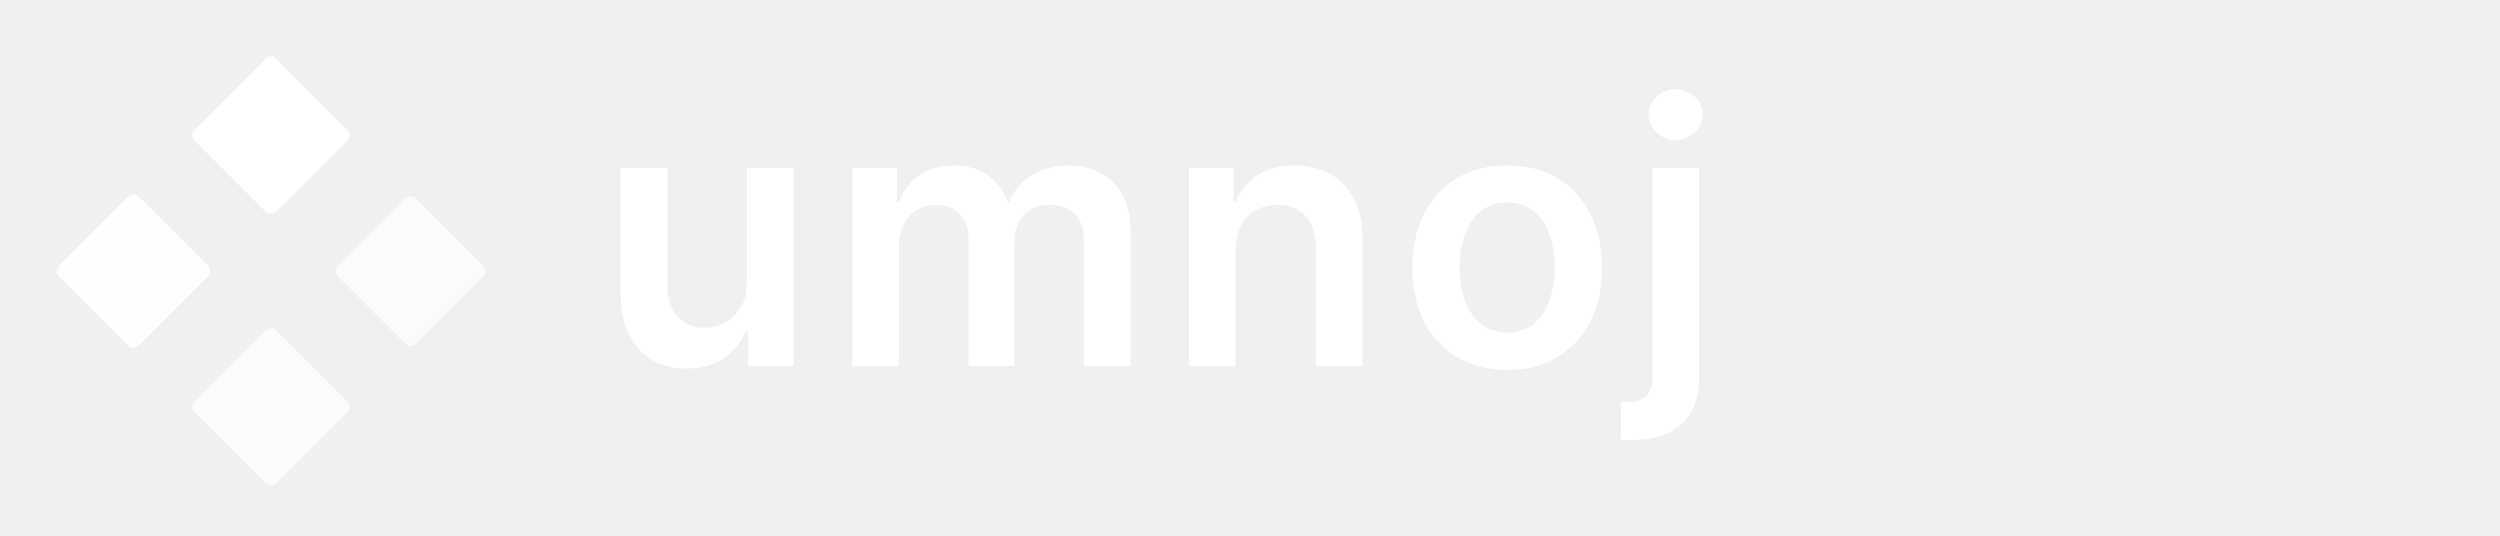
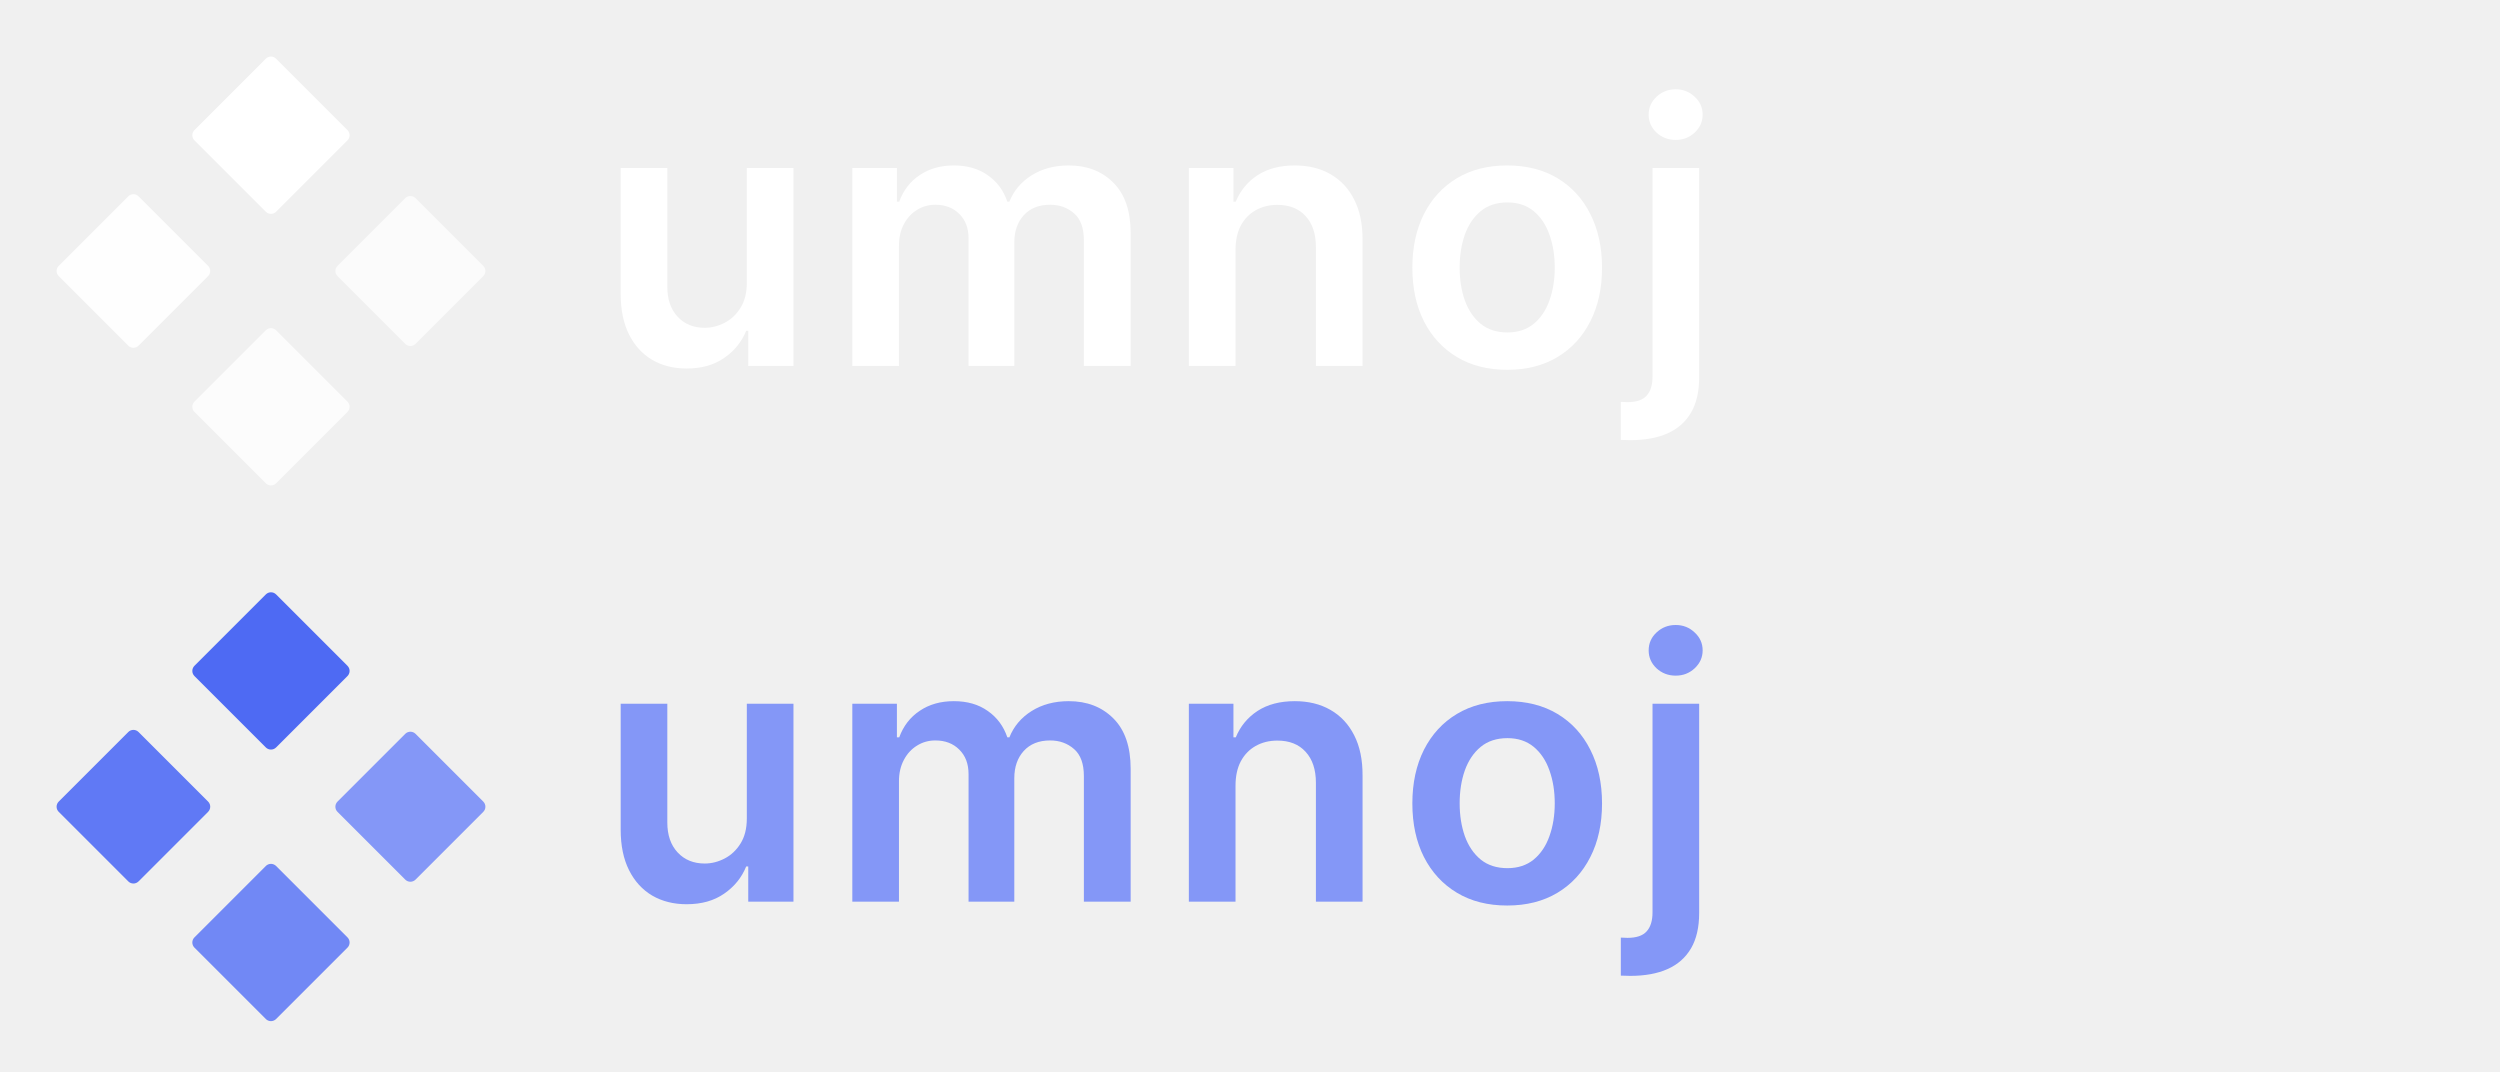
- <svg xmlns="http://www.w3.org/2000/svg" width="140" height="30" viewBox="0 0 140 30" fill="none">
+ <svg xmlns="http://www.w3.org/2000/svg" width="140" height="60" viewBox="0 0 140 60" fill="none">
+   <path d="M41.822 45.831V39.409H44.434V50.493H41.902V48.523H41.786C41.536 49.143 41.125 49.651 40.552 50.045C39.985 50.44 39.285 50.637 38.452 50.637C37.726 50.637 37.084 50.476 36.526 50.154C35.972 49.826 35.539 49.353 35.227 48.732C34.914 48.107 34.758 47.351 34.758 46.466V39.409H37.37V46.062C37.37 46.764 37.562 47.322 37.947 47.736C38.332 48.15 38.837 48.357 39.463 48.357C39.847 48.357 40.22 48.263 40.581 48.075C40.942 47.888 41.238 47.609 41.469 47.238C41.704 46.863 41.822 46.394 41.822 45.831Z" fill="#8497F7" />
+   <path d="M47.73 50.493V39.409H50.227V41.292H50.357C50.588 40.657 50.97 40.162 51.504 39.806C52.038 39.445 52.675 39.265 53.416 39.265C54.167 39.265 54.799 39.447 55.314 39.813C55.834 40.174 56.199 40.667 56.411 41.292H56.526C56.772 40.677 57.185 40.186 57.768 39.82C58.355 39.45 59.05 39.265 59.853 39.265C60.873 39.265 61.705 39.587 62.35 40.232C62.994 40.876 63.317 41.817 63.317 43.053V50.493H60.697V43.457C60.697 42.769 60.514 42.267 60.149 41.949C59.783 41.627 59.336 41.465 58.807 41.465C58.176 41.465 57.683 41.663 57.327 42.057C56.976 42.447 56.801 42.954 56.801 43.58V50.493H54.239V43.349C54.239 42.776 54.066 42.319 53.719 41.978C53.378 41.636 52.931 41.465 52.377 41.465C52.002 41.465 51.66 41.562 51.353 41.754C51.045 41.942 50.799 42.209 50.617 42.555C50.434 42.897 50.342 43.296 50.342 43.753V50.493H47.73Z" fill="#8497F7" />
+   <path d="M69.189 43.998V50.493H66.576V39.409H69.073V41.292H69.203C69.458 40.672 69.865 40.179 70.422 39.813C70.985 39.447 71.68 39.265 72.508 39.265C73.273 39.265 73.939 39.428 74.507 39.755C75.079 40.083 75.522 40.556 75.835 41.177C76.152 41.797 76.308 42.55 76.303 43.435V50.493H73.691V43.84C73.691 43.099 73.499 42.519 73.114 42.1C72.734 41.682 72.207 41.473 71.534 41.473C71.077 41.473 70.67 41.574 70.314 41.776C69.963 41.973 69.686 42.259 69.484 42.635C69.287 43.01 69.189 43.464 69.189 43.998Z" fill="#8497F7" />
+   <path d="M84.403 50.709C83.321 50.709 82.383 50.471 81.589 49.995C80.795 49.519 80.18 48.852 79.742 47.996C79.309 47.14 79.092 46.139 79.092 44.994C79.092 43.849 79.309 42.846 79.742 41.985C80.18 41.124 80.795 40.455 81.589 39.979C82.383 39.503 83.321 39.265 84.403 39.265C85.486 39.265 86.424 39.503 87.218 39.979C88.011 40.455 88.625 41.124 89.058 41.985C89.495 42.846 89.714 43.849 89.714 44.994C89.714 46.139 89.495 47.14 89.058 47.996C88.625 48.852 88.011 49.519 87.218 49.995C86.424 50.471 85.486 50.709 84.403 50.709ZM84.418 48.617C85.005 48.617 85.495 48.455 85.89 48.133C86.284 47.806 86.578 47.368 86.77 46.82C86.967 46.271 87.066 45.66 87.066 44.987C87.066 44.309 86.967 43.695 86.77 43.147C86.578 42.594 86.284 42.153 85.89 41.826C85.495 41.499 85.005 41.336 84.418 41.336C83.816 41.336 83.316 41.499 82.917 41.826C82.522 42.153 82.227 42.594 82.029 43.147C81.837 43.695 81.741 44.309 81.741 44.987C81.741 45.66 81.837 46.271 82.029 46.82C82.227 47.368 82.522 47.806 82.917 48.133C83.316 48.455 83.816 48.617 84.418 48.617Z" fill="#8497F7" />
+   <path d="M92.541 39.409H95.153V51.128C95.153 51.926 95.002 52.585 94.699 53.105C94.395 53.624 93.958 54.012 93.385 54.267C92.813 54.522 92.118 54.649 91.3 54.649C91.204 54.649 91.115 54.647 91.033 54.642C90.951 54.642 90.862 54.639 90.766 54.635V52.506C90.838 52.511 90.903 52.513 90.961 52.513C91.018 52.518 91.079 52.52 91.141 52.52C91.641 52.52 92 52.398 92.216 52.152C92.433 51.912 92.541 51.558 92.541 51.092V39.409ZM93.84 37.836C93.421 37.836 93.063 37.699 92.765 37.425C92.471 37.146 92.325 36.811 92.325 36.422C92.325 36.027 92.471 35.693 92.765 35.419C93.063 35.139 93.421 35 93.84 35C94.254 35 94.607 35.139 94.901 35.419C95.199 35.693 95.348 36.027 95.348 36.422C95.348 36.811 95.199 37.146 94.901 37.425C94.607 37.699 94.254 37.836 93.84 37.836Z" fill="#8497F7" />
+   <rect x="15.174" y="33" width="6.466" height="6.466" rx="0.406" transform="rotate(45 15.1738 33)" fill="#4E6AF3" />
+   <rect x="22.982" y="40.808" width="6.179" height="6.179" rx="0.406" transform="rotate(45 22.9824 40.8076)" fill="#8497F7" />
+   <rect x="15.174" y="48.208" width="6.466" height="6.466" rx="0.406" transform="rotate(45 15.1738 48.208)" fill="#7188F5" />
+   <rect x="7.471" y="40.705" width="6.322" height="6.322" rx="0.406" transform="rotate(45 7.4707 40.7051)" fill="#6079F5" />
  <path d="M41.822 15.831V9.409H44.434V20.493H41.902V18.523H41.786C41.536 19.143 41.125 19.651 40.552 20.045C39.985 20.44 39.285 20.637 38.452 20.637C37.726 20.637 37.084 20.476 36.526 20.154C35.972 19.826 35.539 19.353 35.227 18.732C34.914 18.107 34.758 17.351 34.758 16.466V9.409H37.37V16.062C37.37 16.765 37.562 17.323 37.947 17.736C38.332 18.15 38.837 18.357 39.463 18.357C39.847 18.357 40.22 18.263 40.581 18.075C40.942 17.888 41.238 17.609 41.469 17.238C41.704 16.863 41.822 16.394 41.822 15.831Z" fill="white" />
  <path d="M47.73 20.493V9.409H50.227V11.292H50.357C50.588 10.657 50.97 10.162 51.504 9.806C52.038 9.445 52.675 9.265 53.416 9.265C54.167 9.265 54.799 9.447 55.314 9.813C55.834 10.174 56.199 10.667 56.411 11.292H56.526C56.772 10.677 57.185 10.186 57.768 9.82C58.355 9.45 59.05 9.265 59.853 9.265C60.873 9.265 61.705 9.587 62.35 10.232C62.994 10.876 63.317 11.817 63.317 13.053V20.493H60.697V13.457C60.697 12.769 60.514 12.267 60.149 11.949C59.783 11.627 59.336 11.466 58.807 11.466C58.176 11.466 57.683 11.663 57.327 12.057C56.976 12.447 56.801 12.954 56.801 13.58V20.493H54.239V13.349C54.239 12.776 54.066 12.319 53.719 11.978C53.378 11.636 52.931 11.466 52.377 11.466C52.002 11.466 51.66 11.562 51.353 11.754C51.045 11.942 50.799 12.209 50.617 12.555C50.434 12.897 50.342 13.296 50.342 13.753V20.493H47.73Z" fill="white" />
  <path d="M69.189 13.998V20.493H66.576V9.409H69.073V11.292H69.203C69.458 10.672 69.865 10.179 70.422 9.813C70.985 9.447 71.68 9.265 72.508 9.265C73.273 9.265 73.939 9.428 74.507 9.755C75.079 10.082 75.522 10.556 75.835 11.177C76.152 11.797 76.308 12.55 76.303 13.435V20.493H73.691V13.84C73.691 13.099 73.499 12.519 73.114 12.101C72.734 11.682 72.207 11.473 71.534 11.473C71.077 11.473 70.67 11.574 70.314 11.776C69.963 11.973 69.686 12.259 69.484 12.634C69.287 13.01 69.189 13.464 69.189 13.998Z" fill="white" />
  <path d="M84.403 20.709C83.321 20.709 82.383 20.471 81.589 19.995C80.795 19.519 80.18 18.852 79.742 17.996C79.309 17.14 79.092 16.139 79.092 14.994C79.092 13.849 79.309 12.846 79.742 11.985C80.18 11.124 80.795 10.455 81.589 9.979C82.383 9.503 83.321 9.265 84.403 9.265C85.486 9.265 86.424 9.503 87.218 9.979C88.011 10.455 88.625 11.124 89.058 11.985C89.495 12.846 89.714 13.849 89.714 14.994C89.714 16.139 89.495 17.14 89.058 17.996C88.625 18.852 88.011 19.519 87.218 19.995C86.424 20.471 85.486 20.709 84.403 20.709ZM84.418 18.617C85.005 18.617 85.495 18.455 85.89 18.133C86.284 17.806 86.578 17.368 86.77 16.82C86.967 16.271 87.066 15.66 87.066 14.987C87.066 14.309 86.967 13.695 86.77 13.147C86.578 12.594 86.284 12.153 85.89 11.826C85.495 11.499 85.005 11.336 84.418 11.336C83.816 11.336 83.316 11.499 82.917 11.826C82.522 12.153 82.227 12.594 82.029 13.147C81.837 13.695 81.741 14.309 81.741 14.987C81.741 15.66 81.837 16.271 82.029 16.82C82.227 17.368 82.522 17.806 82.917 18.133C83.316 18.455 83.816 18.617 84.418 18.617Z" fill="white" />
  <path d="M92.541 9.409H95.153V21.128C95.153 21.926 95.002 22.585 94.699 23.105C94.395 23.624 93.958 24.012 93.385 24.267C92.813 24.522 92.118 24.649 91.3 24.649C91.204 24.649 91.115 24.647 91.033 24.642C90.951 24.642 90.862 24.64 90.766 24.635V22.506C90.838 22.511 90.903 22.513 90.961 22.513C91.018 22.518 91.079 22.52 91.141 22.52C91.641 22.52 92 22.398 92.216 22.152C92.433 21.912 92.541 21.558 92.541 21.092V9.409ZM93.84 7.836C93.421 7.836 93.063 7.699 92.765 7.425C92.471 7.146 92.325 6.811 92.325 6.422C92.325 6.027 92.471 5.693 92.765 5.419C93.063 5.14 93.421 5 93.84 5C94.254 5 94.607 5.14 94.901 5.419C95.199 5.693 95.348 6.027 95.348 6.422C95.348 6.811 95.199 7.146 94.901 7.425C94.607 7.699 94.254 7.836 93.84 7.836Z" fill="white" />
  <rect x="15.174" y="3" width="6.466" height="6.466" rx="0.406" transform="rotate(45 15.1738 3)" fill="white" />
  <rect x="22.982" y="10.808" width="6.179" height="6.179" rx="0.406" transform="rotate(45 22.9824 10.8076)" fill="white" fill-opacity="0.7" />
  <rect x="15.174" y="18.208" width="6.466" height="6.466" rx="0.406" transform="rotate(45 15.1738 18.208)" fill="white" fill-opacity="0.8" />
  <rect x="7.471" y="10.705" width="6.322" height="6.322" rx="0.406" transform="rotate(45 7.4707 10.7051)" fill="white" fill-opacity="0.9" />
</svg>
